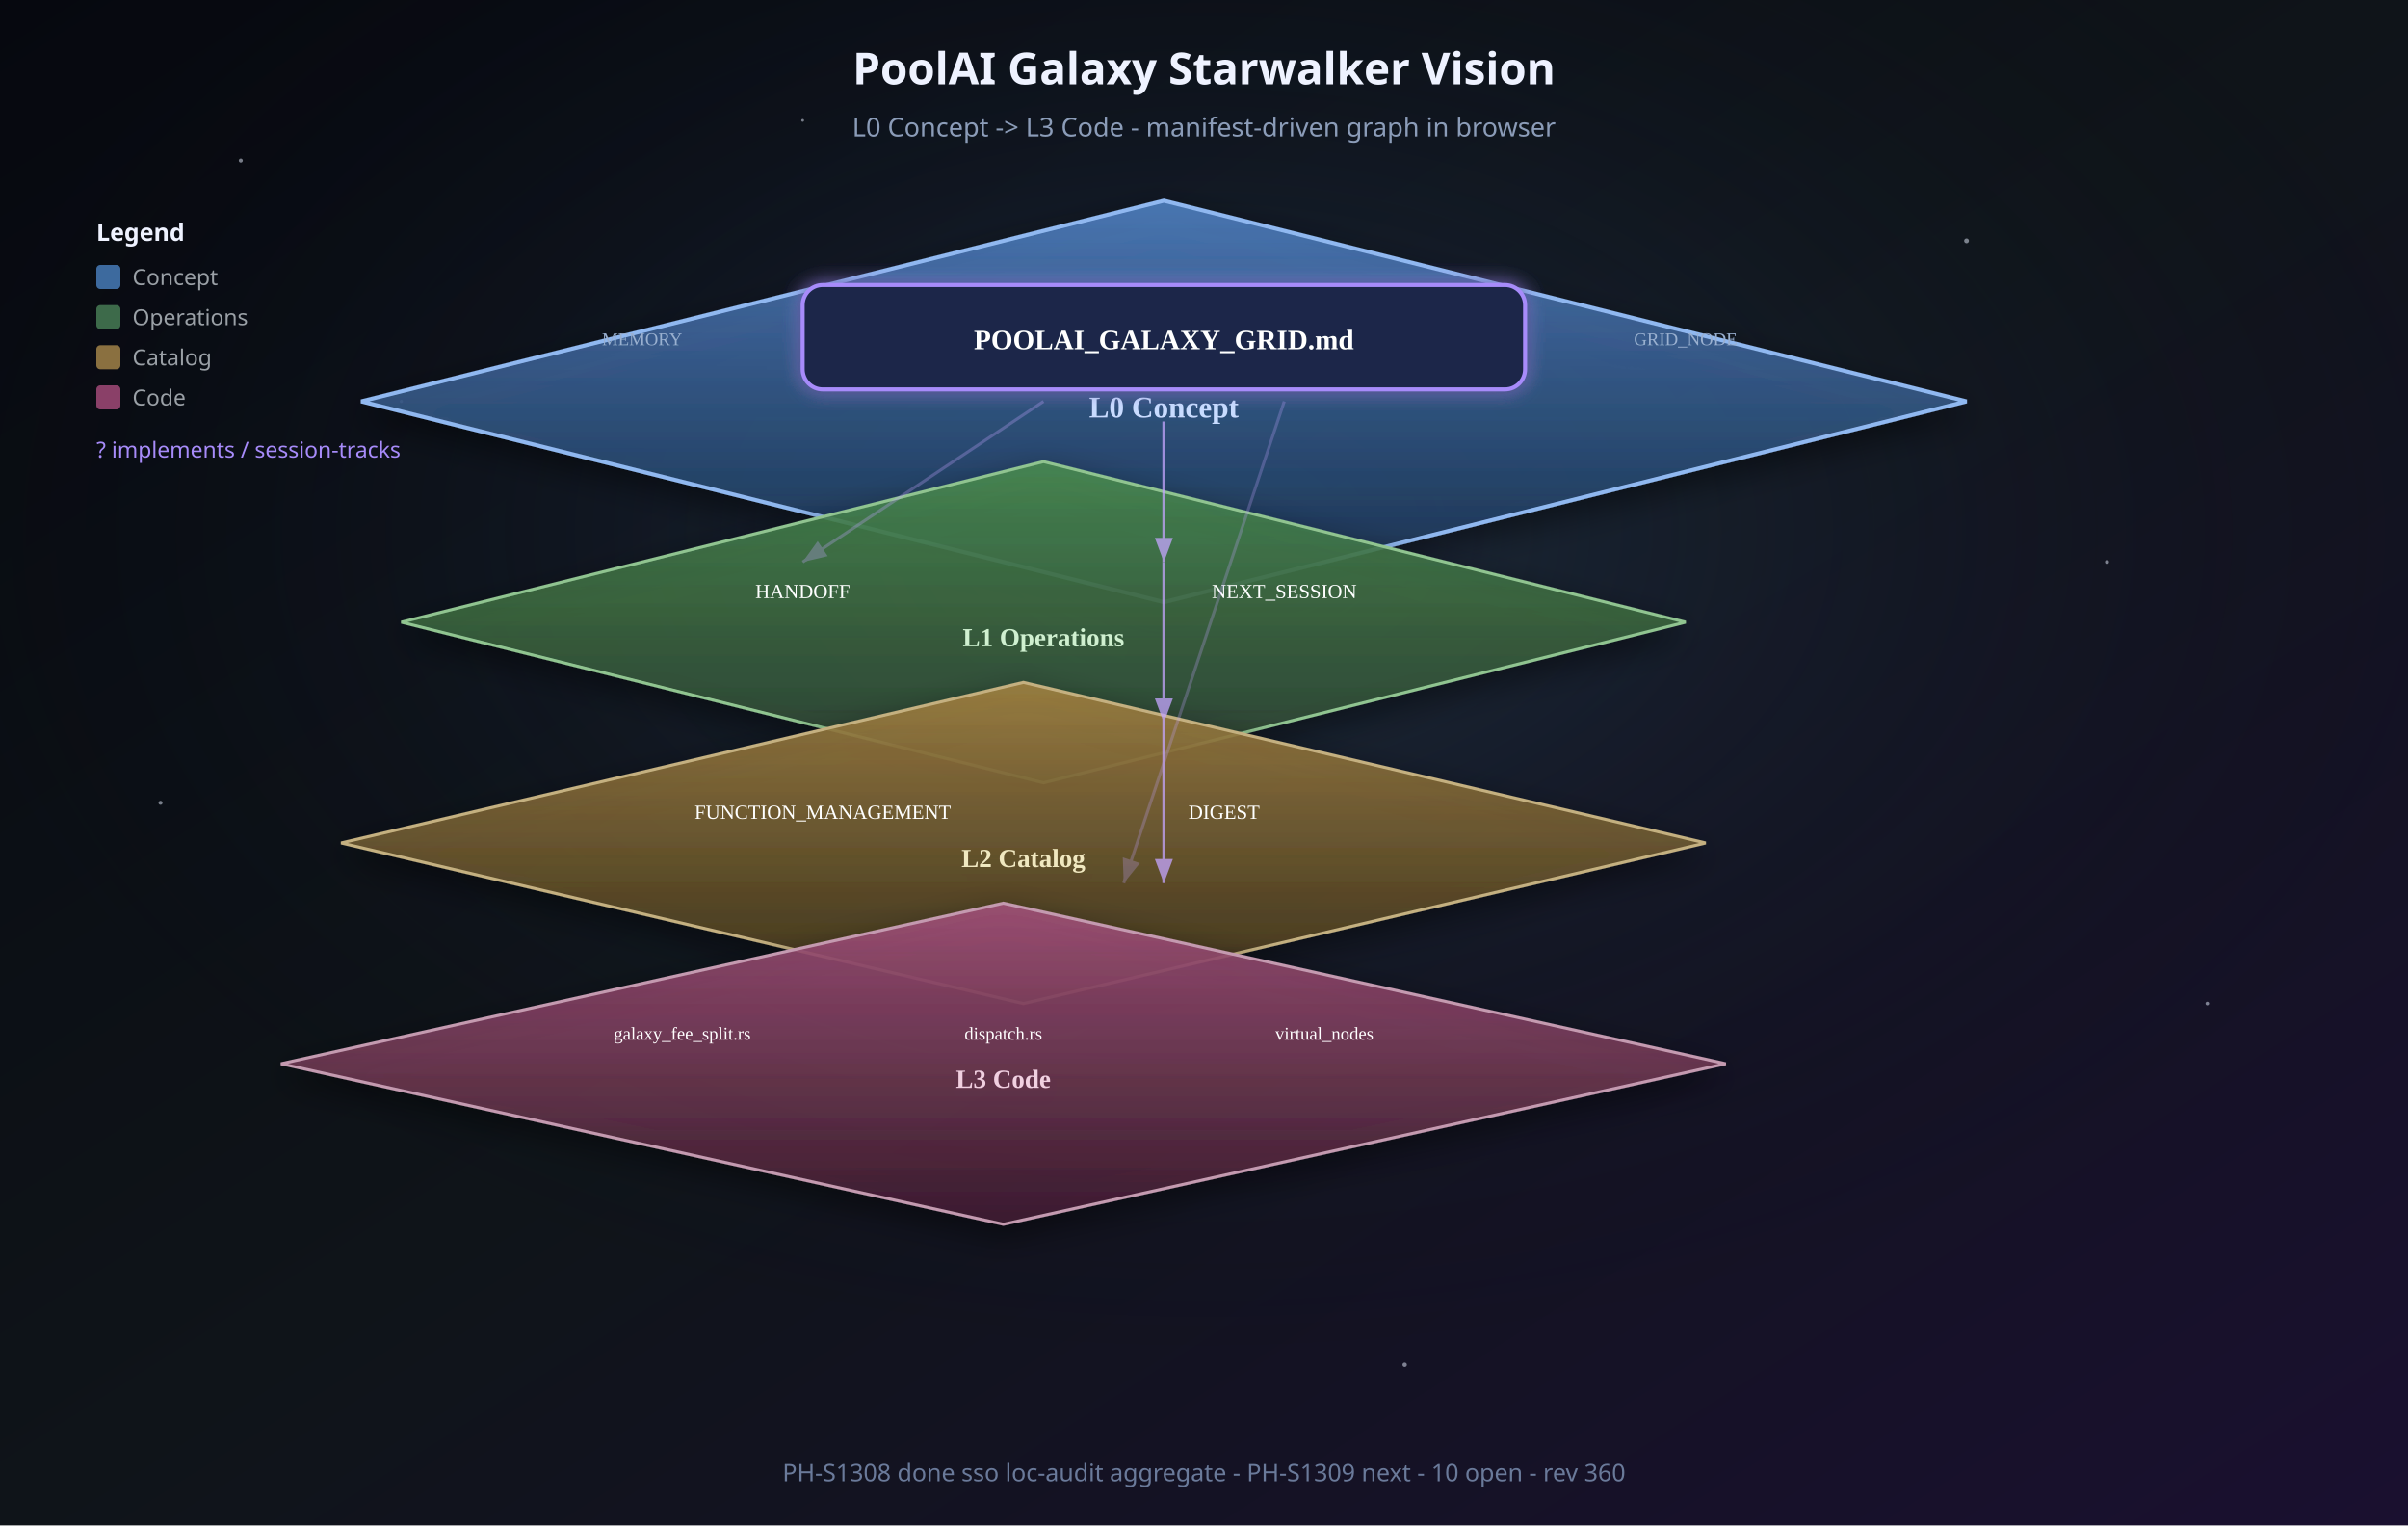
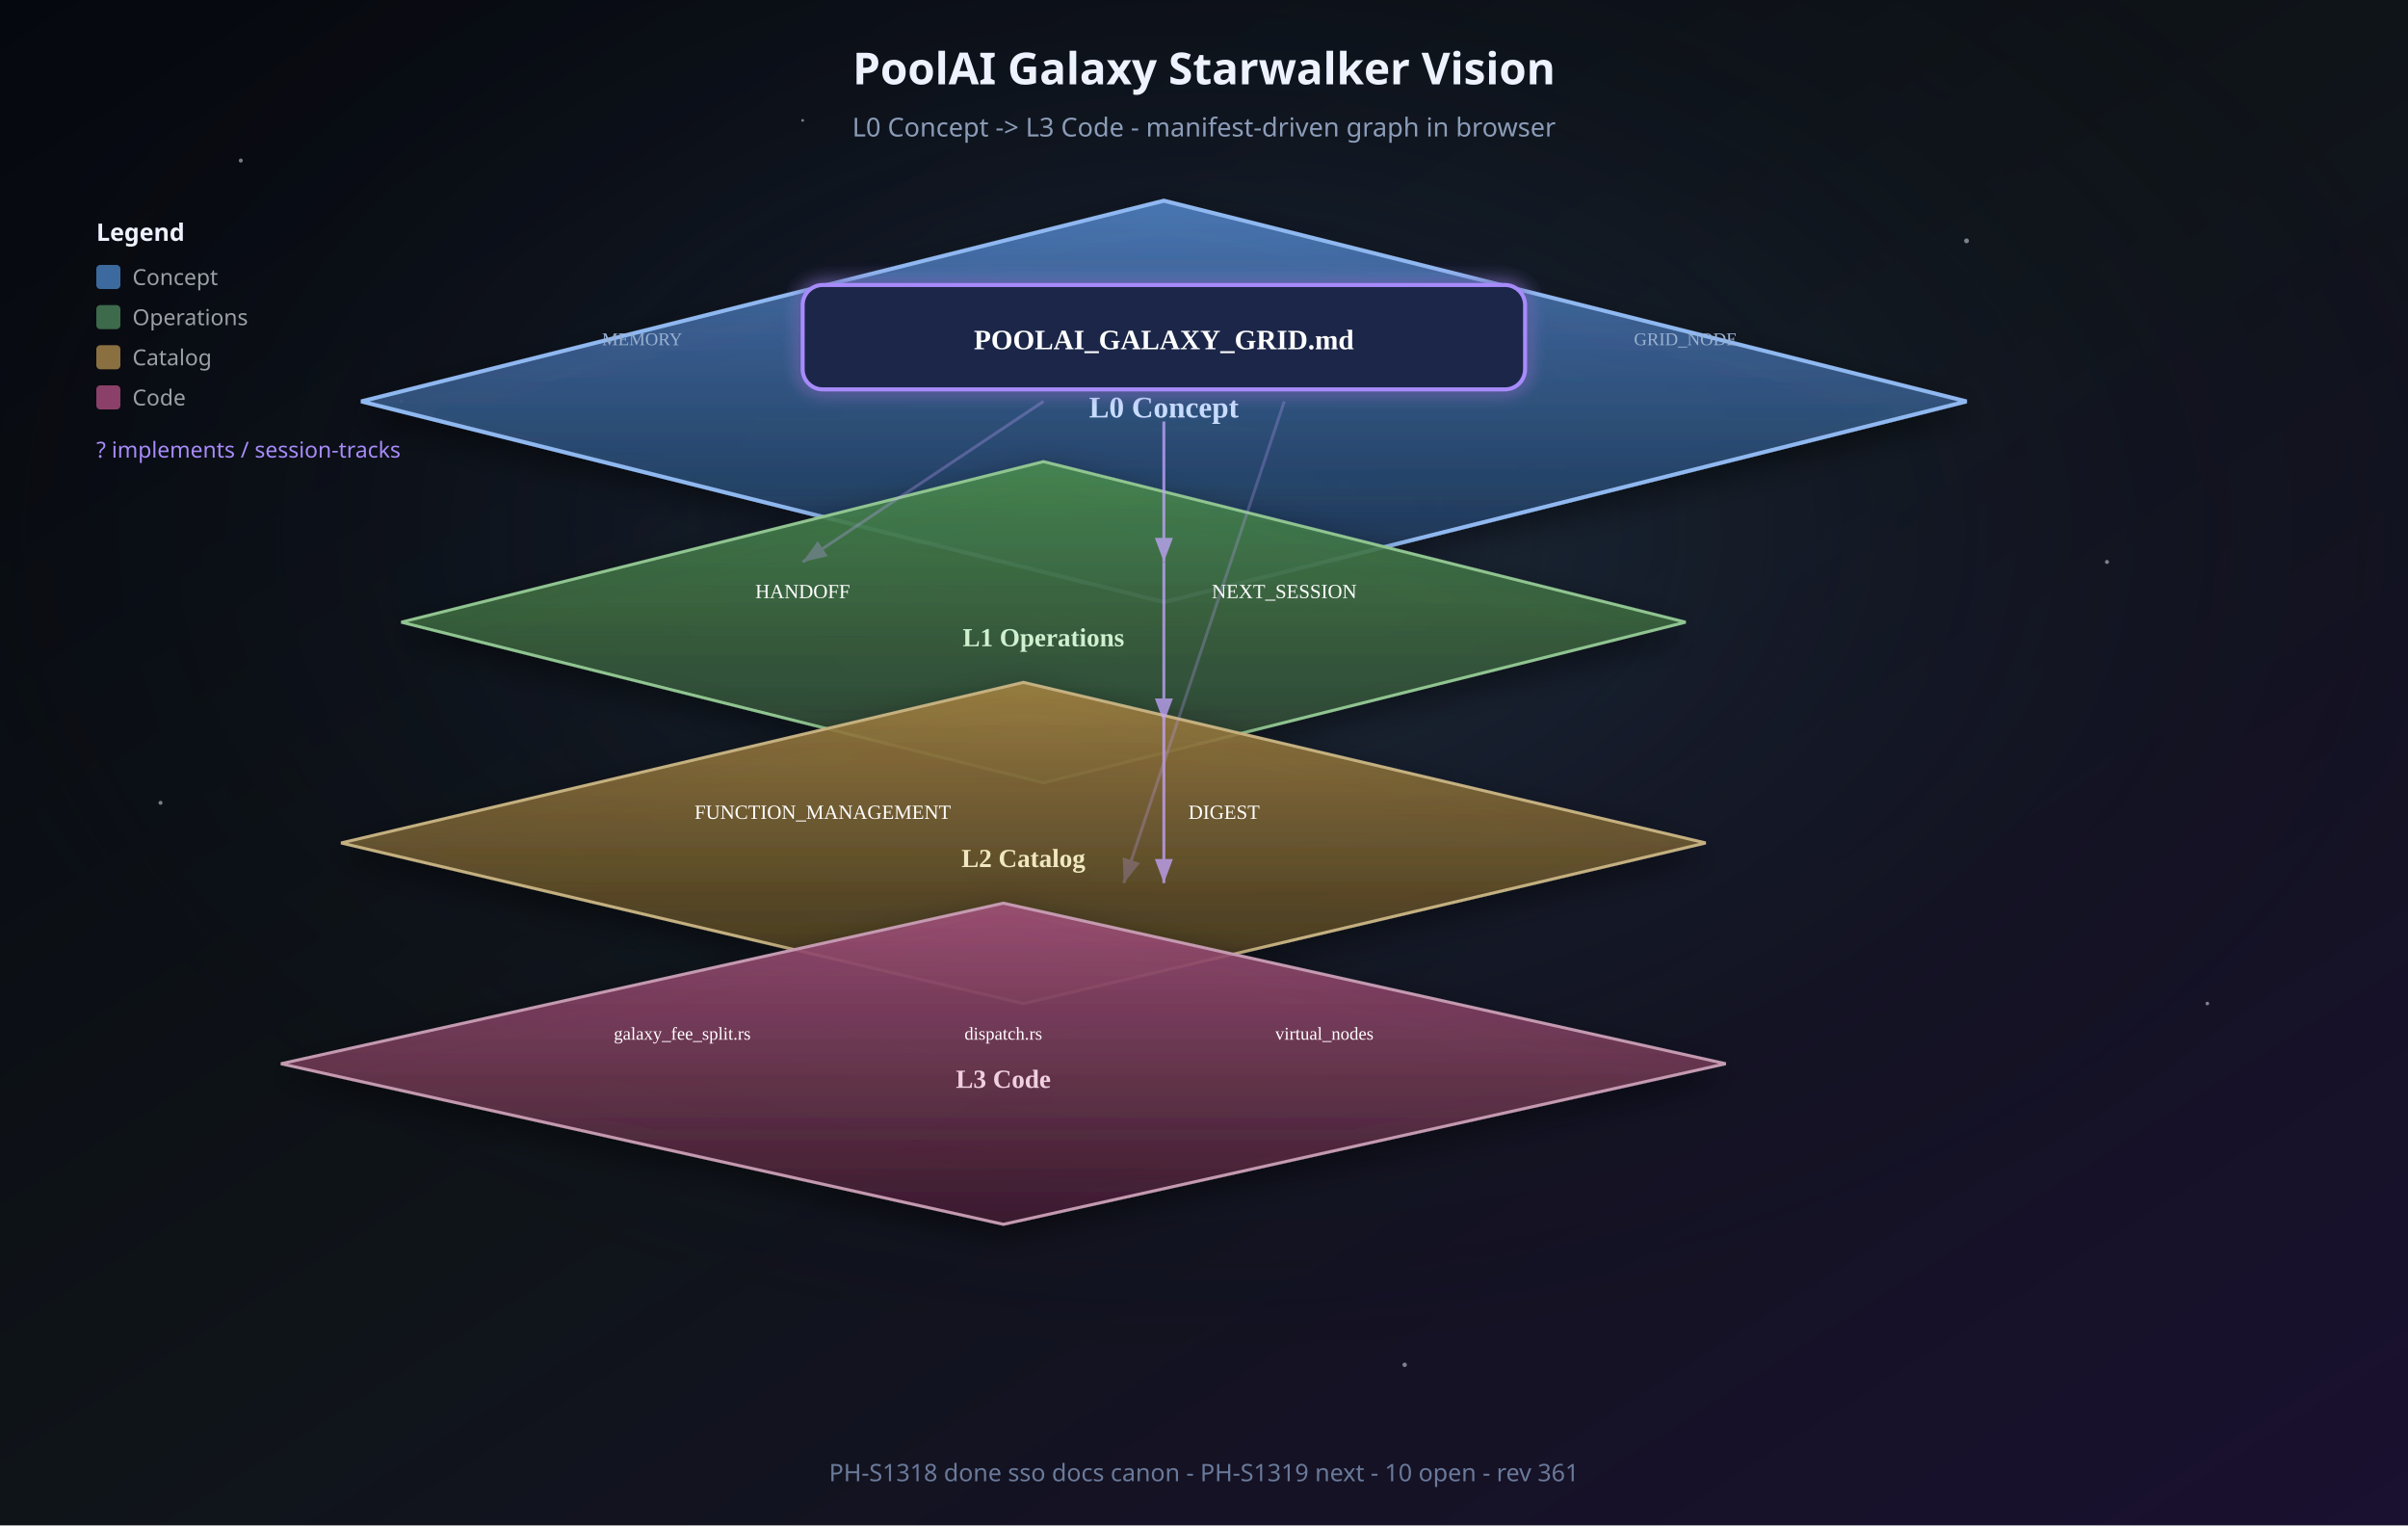
<svg xmlns="http://www.w3.org/2000/svg" viewBox="0 0 1200 760" role="img" aria-labelledby="title desc">
  <defs>
    <linearGradient id="bg" x1="0%" y1="0%" x2="100%" y2="100%">
      <stop offset="0%" stop-color="#06080f" />
      <stop offset="50%" stop-color="#0f1419" />
      <stop offset="100%" stop-color="#1a1030" />
    </linearGradient>
    <radialGradient id="nebula" cx="50%" cy="35%" r="55%">
      <stop offset="0%" stop-color="#3d5a8a" stop-opacity="0.35" />
      <stop offset="100%" stop-color="#06080f" stop-opacity="0" />
    </radialGradient>
    <linearGradient id="planeL0" x1="0%" y1="0%" x2="0%" y2="100%">
      <stop offset="0%" stop-color="#4a7ab8" stop-opacity="0.95" />
      <stop offset="100%" stop-color="#1e3350" stop-opacity="0.85" />
    </linearGradient>
    <linearGradient id="planeL1" x1="0%" y1="0%" x2="0%" y2="100%">
      <stop offset="0%" stop-color="#4a8a50" stop-opacity="0.9" />
      <stop offset="100%" stop-color="#2a4030" stop-opacity="0.85" />
    </linearGradient>
    <linearGradient id="planeL2" x1="0%" y1="0%" x2="0%" y2="100%">
      <stop offset="0%" stop-color="#a08040" stop-opacity="0.9" />
      <stop offset="100%" stop-color="#403520" stop-opacity="0.85" />
    </linearGradient>
    <linearGradient id="planeL3" x1="0%" y1="0%" x2="0%" y2="100%">
      <stop offset="0%" stop-color="#a05078" stop-opacity="0.9" />
      <stop offset="100%" stop-color="#402030" stop-opacity="0.85" />
    </linearGradient>
    <filter id="shadow" x="-30%" y="-30%" width="160%" height="160%">
      <feDropShadow dx="0" dy="6" stdDeviation="8" flood-color="#000" flood-opacity="0.5" />
    </filter>
    <filter id="glow" x="-50%" y="-50%" width="200%" height="200%">
      <feGaussianBlur stdDeviation="4" result="b" />
      <feMerge>
        <feMergeNode in="b" />
        <feMergeNode in="SourceGraphic" />
      </feMerge>
    </filter>
    <marker id="arrow" markerWidth="10" markerHeight="10" refX="8" refY="3" orient="auto">
      <path d="M0,0 L8,3 L0,6 Z" fill="#c4a5ff" />
    </marker>
  </defs>
  <rect width="1200" height="760" fill="url(#bg)" />
  <rect width="1200" height="760" fill="url(#nebula)" />
  <g fill="#e8f0ff" opacity="0.5">
    <circle cx="120" cy="80" r="1" />
    <circle cx="980" cy="120" r="1.2" />
    <circle cx="200" cy="200" r="0.8" />
    <circle cx="1050" cy="280" r="1" />
    <circle cx="80" cy="400" r="1" />
    <circle cx="1100" cy="500" r="0.9" />
    <circle cx="400" cy="60" r="0.7" />
    <circle cx="700" cy="680" r="1.1" />
  </g>
  <text x="600" y="42" text-anchor="middle" fill="#eef2ff" font-family="Segoe UI, system-ui, sans-serif" font-size="22" font-weight="600">PoolAI Galaxy Starwalker Vision</text>
  <text x="600" y="68" text-anchor="middle" fill="#8b9cb8" font-family="Segoe UI, system-ui, sans-serif" font-size="13">L0 Concept -&gt; L3 Code - manifest-driven graph in browser</text>
  <g transform="translate(180, 100)" filter="url(#shadow)">
    <path d="M0 100 L400 0 L800 100 L400 200 Z" fill="url(#planeL0)" stroke="#90b8f0" stroke-width="2" />
    <text x="400" y="108" text-anchor="middle" fill="#c8dcff" font-size="15" font-weight="700">L0 Concept</text>
    <g filter="url(#glow)">
      <rect x="220" y="42" width="360" height="52" rx="10" fill="#1a2848" stroke="#a78bfa" stroke-width="2" />
      <text x="400" y="74" text-anchor="middle" fill="#fff" font-size="14" font-weight="700">POOLAI_GALAXY_GRID.md</text>
    </g>
    <text x="140" y="72" text-anchor="middle" fill="#9ab0d0" font-size="9">MEMORY</text>
    <text x="660" y="72" text-anchor="middle" fill="#9ab0d0" font-size="9">GRID_NODE</text>
  </g>
  <g transform="translate(200, 230)" filter="url(#shadow)">
    <path d="M0 80 L320 0 L640 80 L320 160 Z" fill="url(#planeL1)" stroke="#90c490" stroke-width="1.5" />
    <text x="320" y="92" text-anchor="middle" fill="#d0f0d0" font-size="13" font-weight="600">L1 Operations</text>
    <text x="200" y="68" text-anchor="middle" fill="#fff" font-size="10">HANDOFF</text>
    <text x="440" y="68" text-anchor="middle" fill="#fff" font-size="10">NEXT_SESSION</text>
  </g>
  <g transform="translate(170, 340)" filter="url(#shadow)">
    <path d="M0 80 L340 0 L680 80 L340 160 Z" fill="url(#planeL2)" stroke="#c4b080" stroke-width="1.5" />
    <text x="340" y="92" text-anchor="middle" fill="#f0e8c0" font-size="13" font-weight="600">L2 Catalog</text>
    <text x="240" y="68" text-anchor="middle" fill="#fff" font-size="10">FUNCTION_MANAGEMENT</text>
    <text x="440" y="68" text-anchor="middle" fill="#fff" font-size="10">DIGEST</text>
  </g>
  <g transform="translate(140, 450)" filter="url(#shadow)">
    <path d="M0 80 L360 0 L720 80 L360 160 Z" fill="url(#planeL3)" stroke="#c49ab0" stroke-width="1.5" />
    <text x="360" y="92" text-anchor="middle" fill="#f0d0e0" font-size="13" font-weight="600">L3 Code</text>
    <text x="200" y="68" text-anchor="middle" fill="#fff" font-size="9">galaxy_fee_split.rs</text>
    <text x="360" y="68" text-anchor="middle" fill="#fff" font-size="9">dispatch.rs</text>
    <text x="520" y="68" text-anchor="middle" fill="#fff" font-size="9">virtual_nodes</text>
  </g>
  <g fill="none" stroke="#c4a5ff" stroke-width="1.5" marker-end="url(#arrow)" opacity="0.75">
    <path d="M580 210 L580 280" />
    <path d="M580 280 L580 360" />
    <path d="M580 360 L580 440" />
    <path d="M520 200 L400 280" opacity="0.4" />
    <path d="M640 200 L560 440" opacity="0.35" />
  </g>
  <g transform="translate(48, 120)" font-family="Segoe UI, system-ui, sans-serif" font-size="11">
    <text x="0" y="0" fill="#eef2ff" font-weight="600" font-size="12">Legend</text>
    <rect x="0" y="12" width="12" height="12" rx="2" fill="#3d6a9e" />
    <text x="18" y="22" fill="#9aa0a6">Concept</text>
    <rect x="0" y="32" width="12" height="12" rx="2" fill="#3d6a4a" />
    <text x="18" y="42" fill="#9aa0a6">Operations</text>
    <rect x="0" y="52" width="12" height="12" rx="2" fill="#8a7040" />
    <text x="18" y="62" fill="#9aa0a6">Catalog</text>
    <rect x="0" y="72" width="12" height="12" rx="2" fill="#8a4068" />
    <text x="18" y="82" fill="#9aa0a6">Code</text>
    <text x="0" y="108" fill="#a78bfa">? implements / session-tracks</text>
  </g>
-   <text x="600" y="738" text-anchor="middle" fill="#6a7a9a" font-family="Segoe UI, system-ui, sans-serif" font-size="12">PH-S1308 done sso loc-audit aggregate - PH-S1309 next - 10 open - rev 360</text>
+   <text x="600" y="738" text-anchor="middle" fill="#6a7a9a" font-family="Segoe UI, system-ui, sans-serif" font-size="12">PH-S1318 done sso docs canon - PH-S1319 next - 10 open - rev 361</text>
</svg>
